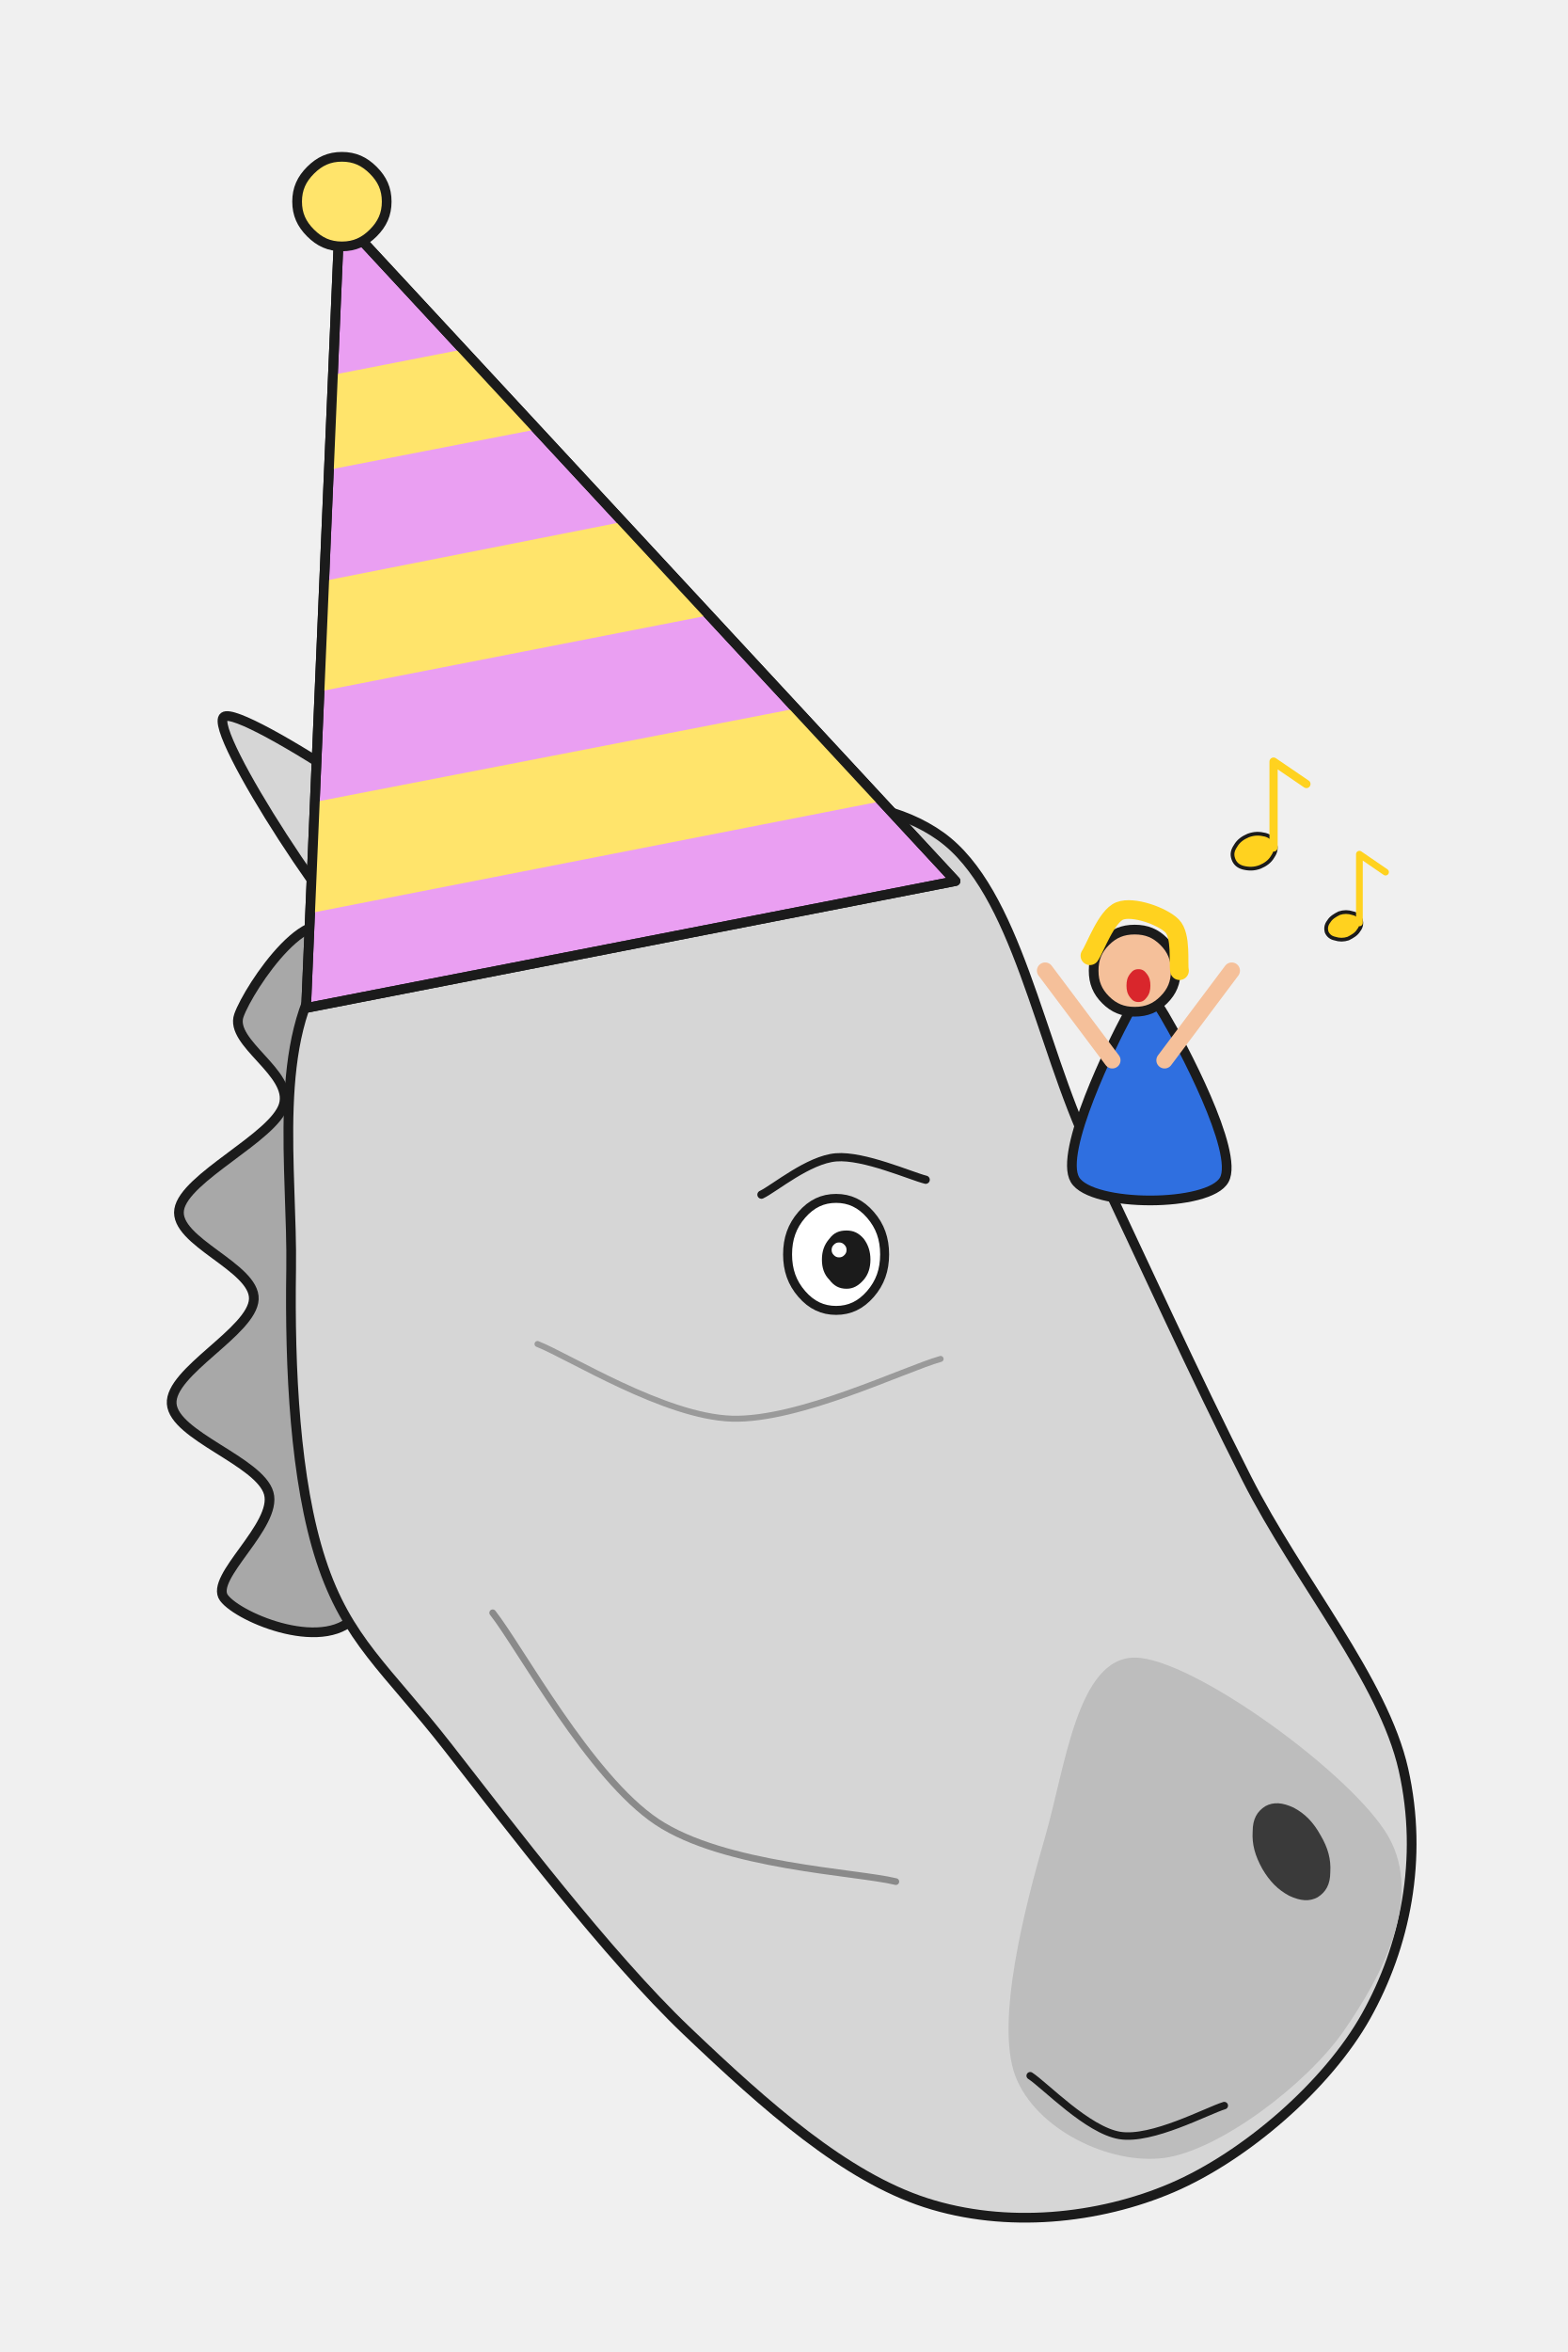
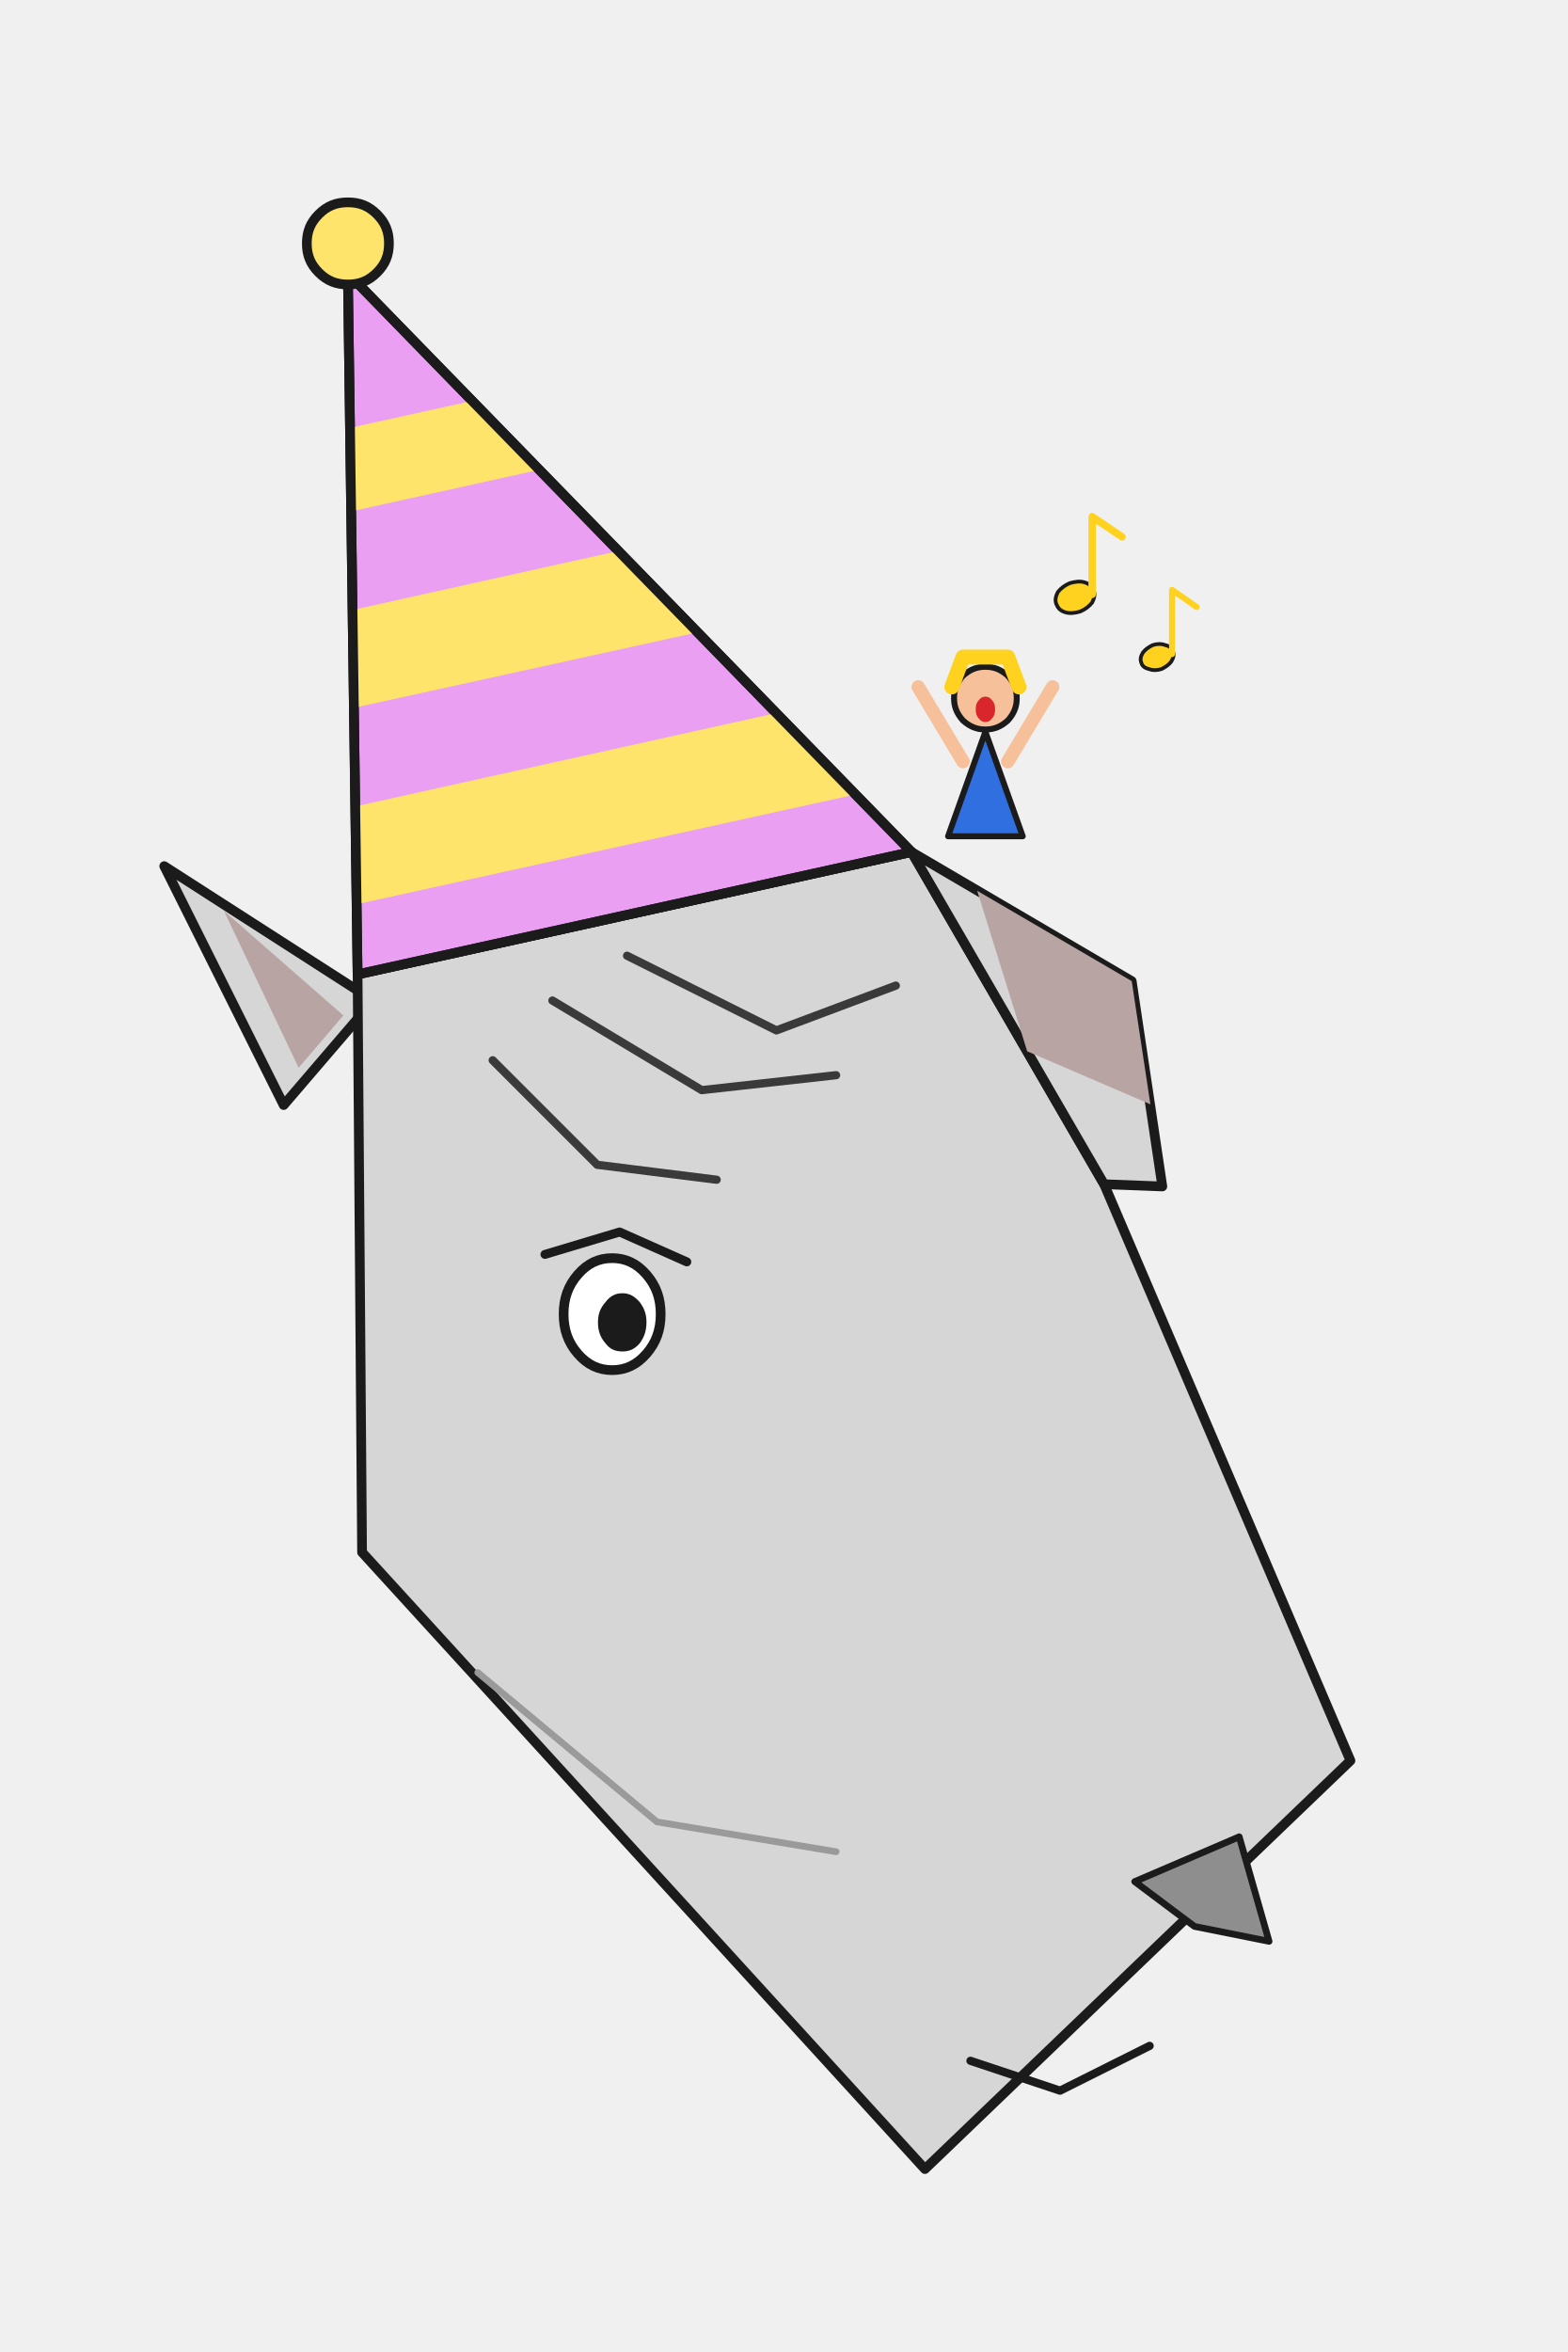
<svg xmlns="http://www.w3.org/2000/svg" viewBox="-40 -160 210 315">
-   <path d="M 6 -34 C 2.3 -41.3 -6.7 -27.7 -8 -24 C -9.3 -20.3 -0.7 -16.3 -2 -12 C -3.3 -7.7 -15.3 -2.3 -16 2 C -16.7 6.3 -5.8 9.7 -6 14 C -6.2 18.3 -17.3 23.7 -17 28 C -16.7 32.3 -5.2 35.7 -4 40 C -2.8 44.3 -12 51.3 -10 54 C -8 56.7 4 61.7 8 56 C 12 50.3 14.3 35 14 20 C 13.7 5 9.7 -26.7 6 -34 Z" fill="#a8a8a8" stroke="#1b1b1b" stroke-width="1.3" stroke-linejoin="round" stroke-linecap="round" />
-   <path d="M 12 -30 C 6 -34 -12.3 -62.3 -10 -64 C -7.7 -65.7 22.3 -45.7 26 -40 C 29.7 -34.3 18 -26 12 -30 Z" fill="#d6d6d6" stroke="#1b1b1b" stroke-width="1.3" stroke-linejoin="round" stroke-linecap="round" />
-   <path d="M 4 -31 C 11.7 -41 31.3 -47.2 45 -50 C 58.7 -52.8 75.8 -55.3 86 -48 C 96.2 -40.7 99.2 -20.3 106 -6 C 112.8 8.3 120 24.2 127 38 C 134 51.8 145.3 65 148 77 C 150.7 89 148.2 100.7 143 110 C 137.8 119.3 126.8 128.8 117 133 C 107.2 137.2 94.8 138.5 84 135 C 73.2 131.5 62.7 122.2 52 112 C 41.3 101.8 28.2 84.5 20 74 C 11.8 63.5 6.5 59.7 3 49 C -0.5 38.3 -1.2 23.3 -1 10 C -0.8 -3.3 -3.7 -21 4 -31 Z" fill="#d6d6d6" stroke="#1b1b1b" stroke-width="1.3" stroke-linejoin="round" stroke-linecap="round" />
-   <path d="M 112 62 C 119.7 62 141.3 77.7 146 86 C 150.7 94.3 145 104.8 140 112 C 135 119.2 123.3 128 116 129 C 108.7 130 98.7 125.2 96 118 C 93.3 110.8 97.3 95.3 100 86 C 102.7 76.7 104.3 62 112 62 Z" fill="#bdbdbd" stroke="none" stroke-width="1.3" stroke-linejoin="round" stroke-linecap="round" />
-   <path d="M 136.9 85.8 C 137.9 87.5 138.3 89 138.2 90.7 C 138.2 92.4 137.6 93.4 136.5 94.1 C 135.4 94.7 134.2 94.6 132.7 93.9 C 131.2 93.1 130.1 92 129.1 90.3 C 128.1 88.5 127.7 87 127.8 85.3 C 127.8 83.6 128.4 82.6 129.5 81.9 C 130.6 81.3 131.8 81.4 133.3 82.1 C 134.8 82.9 135.9 84 136.9 85.8 Z" fill="#3a3a3a" stroke="none" stroke-width="1.3" stroke-linejoin="round" stroke-linecap="round" />
-   <path d="M 98 118 C 100 119.3 105.7 125.3 110 126 C 114.3 126.7 121.7 122.7 124 122" fill="none" stroke="#1b1b1b" stroke-width="1" stroke-linejoin="round" stroke-linecap="round" />
-   <path d="M 26 56 C 29.7 60.7 39 78 48 84 C 57 90 74.7 90.7 80 92" fill="none" stroke="#8a8a8a" stroke-width="0.9" stroke-linejoin="round" stroke-linecap="round" />
-   <path d="M 32 20 C 36.3 21.7 49 29.7 58 30 C 67 30.3 81.3 23.3 86 22" fill="none" stroke="#9a9a9a" stroke-width="0.8" stroke-linejoin="round" stroke-linecap="round" />
-   <path d="M 78.5 8 C 78.5 10.1 77.9 11.8 76.6 13.3 C 75.3 14.8 73.8 15.5 72 15.5 C 70.2 15.5 68.7 14.8 67.4 13.3 C 66.1 11.8 65.5 10.1 65.5 8 C 65.5 5.9 66.1 4.2 67.4 2.7 C 68.7 1.2 70.2 0.5 72 0.5 C 73.8 0.5 75.3 1.2 76.6 2.7 C 77.9 4.2 78.5 5.9 78.5 8 Z" fill="#ffffff" stroke="#1b1b1b" stroke-width="1.2" stroke-linejoin="round" stroke-linecap="round" />
-   <path d="M 76.6 8.7 C 76.6 9.8 76.3 10.7 75.7 11.4 C 75 12.2 74.3 12.6 73.4 12.6 C 72.4 12.6 71.7 12.2 71.1 11.4 C 70.4 10.7 70.1 9.8 70.1 8.7 C 70.1 7.6 70.4 6.7 71.1 5.9 C 71.7 5.1 72.4 4.8 73.4 4.8 C 74.3 4.8 75 5.1 75.7 5.9 C 76.3 6.7 76.6 7.6 76.6 8.7 Z" fill="#1b1b1b" stroke="none" stroke-width="0" stroke-linejoin="round" stroke-linecap="round" />
-   <path d="M 73.4 7.4 C 73.4 7.7 73.3 7.9 73.1 8.1 C 72.9 8.3 72.7 8.4 72.4 8.4 C 72.1 8.4 71.9 8.3 71.7 8.1 C 71.5 7.9 71.4 7.7 71.4 7.4 C 71.4 7.1 71.5 6.9 71.7 6.7 C 71.9 6.5 72.1 6.4 72.4 6.4 C 72.7 6.4 72.9 6.5 73.1 6.7 C 73.3 6.9 73.4 7.1 73.4 7.4 Z" fill="#ffffff" stroke="none" stroke-width="1.3" stroke-linejoin="round" stroke-linecap="round" />
-   <path d="M 62 0 C 63.7 -0.8 68.3 -4.7 72 -5 C 75.7 -5.3 82 -2.5 84 -2" fill="none" stroke="#1b1b1b" stroke-width="1.1" stroke-linejoin="round" stroke-linecap="round" />
-   <path d="M 1 -25 L 5.5 -131 L 88 -42 Z" fill="#ea9ff2" stroke="#1b1b1b" stroke-width="1.3" stroke-linejoin="round" stroke-linecap="round" />
-   <path d="M 1.5 -37.7 L 78.1 -52.7 L 66.6 -65.1 L 2.2 -52.6 Z" fill="#ffe46b" stroke="none" stroke-width="0" stroke-linejoin="round" stroke-linecap="round" />
-   <path d="M 2.8 -67.4 L 55 -77.6 L 43.4 -90.1 L 3.4 -82.2 Z" fill="#ffe46b" stroke="none" stroke-width="0" stroke-linejoin="round" stroke-linecap="round" />
-   <path d="M 4.1 -97.1 L 31.9 -102.5 L 22 -113.2 L 4.6 -109.8 Z" fill="#ffe46b" stroke="none" stroke-width="0" stroke-linejoin="round" stroke-linecap="round" />
-   <path d="M 1 -25 L 5.5 -131 L 88 -42 Z" fill="none" stroke="#1b1b1b" stroke-width="1.3" stroke-linejoin="round" stroke-linecap="round" />
-   <path d="M 11.8 -133 C 11.8 -131.3 11.2 -130 10 -128.8 C 8.8 -127.6 7.5 -127 5.8 -127 C 4.1 -127 2.8 -127.6 1.6 -128.8 C 0.4 -130 -0.2 -131.3 -0.2 -133 C -0.2 -134.7 0.4 -136 1.6 -137.2 C 2.8 -138.4 4.1 -139 5.8 -139 C 7.5 -139 8.8 -138.4 10 -137.2 C 11.2 -136 11.8 -134.7 11.8 -133 Z" fill="#ffe46b" stroke="#1b1b1b" stroke-width="1.3" stroke-linejoin="round" stroke-linecap="round" />
-   <path d="M 111 -24 C 109 -20.3 101.8 -5.7 104 -2 C 106.2 1.7 122 1.7 124 -2 C 126 -5.7 118.2 -20.3 116 -24 C 113.8 -27.7 113 -27.7 111 -24 Z" fill="#2f6fe0" stroke="#1b1b1b" stroke-width="1.3" stroke-linejoin="round" stroke-linecap="round" />
-   <path d="M 109 -18 L 100 -30" fill="none" stroke="#f5c09a" stroke-width="2.2" stroke-linejoin="round" stroke-linecap="round" />
-   <path d="M 116 -18 L 125 -30" fill="none" stroke="#f5c09a" stroke-width="2.2" stroke-linejoin="round" stroke-linecap="round" />
-   <path d="M 117.5 -30 C 117.5 -28.4 117 -27.2 115.9 -26.1 C 114.8 -25 113.6 -24.5 112 -24.5 C 110.4 -24.5 109.2 -25 108.1 -26.1 C 107 -27.2 106.5 -28.4 106.5 -30 C 106.5 -31.6 107 -32.8 108.1 -33.9 C 109.2 -35 110.4 -35.5 112 -35.5 C 113.6 -35.5 114.8 -35 115.9 -33.9 C 117 -32.8 117.5 -31.6 117.5 -30 Z" fill="#f5c09a" stroke="#1b1b1b" stroke-width="1.3" stroke-linejoin="round" stroke-linecap="round" />
-   <path d="M 106 -32 C 106.7 -33 108.2 -37.3 110 -38 C 111.8 -38.7 115.7 -37.3 117 -36 C 118.3 -34.7 117.8 -31 118 -30" fill="none" stroke="#ffd21f" stroke-width="2.5" stroke-linejoin="round" stroke-linecap="round" />
-   <path d="M 114.1 -28 C 114.1 -27.4 114 -26.9 113.6 -26.4 C 113.3 -26 113 -25.8 112.5 -25.8 C 112 -25.8 111.7 -26 111.4 -26.4 C 111 -26.9 110.9 -27.4 110.9 -28 C 110.9 -28.6 111 -29.1 111.4 -29.6 C 111.7 -30 112 -30.2 112.5 -30.2 C 113 -30.2 113.3 -30 113.6 -29.6 C 114 -29.1 114.1 -28.6 114.1 -28 Z" fill="#d9262c" stroke="none" stroke-width="1.3" stroke-linejoin="round" stroke-linecap="round" />
-   <path d="M 130.8 -47 C 131 -46.4 130.9 -45.9 130.5 -45.3 C 130.1 -44.6 129.5 -44.2 128.8 -43.9 C 128 -43.6 127.3 -43.6 126.5 -43.8 C 125.8 -44 125.4 -44.4 125.2 -45 C 125 -45.6 125.1 -46.1 125.5 -46.7 C 125.9 -47.4 126.5 -47.8 127.2 -48.1 C 128 -48.4 128.7 -48.4 129.5 -48.2 C 130.2 -48 130.6 -47.6 130.8 -47 Z" fill="#ffd21f" stroke="#1b1b1b" stroke-width="0.5" stroke-linejoin="round" stroke-linecap="round" />
-   <path d="M 130.6 -46.5 L 130.6 -58 L 135 -55" fill="none" stroke="#ffd21f" stroke-width="1.1" stroke-linejoin="round" stroke-linecap="round" />
-   <path d="M 142.3 -36.8 C 142.4 -36.4 142.4 -35.9 142 -35.4 C 141.7 -34.9 141.2 -34.6 140.6 -34.3 C 140 -34.1 139.4 -34.1 138.8 -34.3 C 138.3 -34.4 137.9 -34.7 137.7 -35.2 C 137.6 -35.6 137.6 -36.1 138 -36.6 C 138.3 -37.1 138.8 -37.4 139.4 -37.7 C 140 -37.9 140.6 -37.9 141.2 -37.7 C 141.7 -37.6 142.1 -37.3 142.3 -36.8 Z" fill="#ffd21f" stroke="#1b1b1b" stroke-width="0.5" stroke-linejoin="round" stroke-linecap="round" />
-   <path d="M 142.1 -36.4 L 142.1 -45.6 L 145.6 -43.2" fill="none" stroke="#ffd21f" stroke-width="0.9" stroke-linejoin="round" stroke-linecap="round" />
+   <path d="M 10 -26 L -18 -44 L -2 -12 Z" fill="#d6d6d6" stroke="#1b1b1b" stroke-width="1.3" stroke-linejoin="round" stroke-linecap="round" />
+   <path d="M 6 -24 L -10 -38 L 0 -17 Z" fill="#b9a4a4" stroke="none" stroke-width="1.3" stroke-linejoin="round" stroke-linecap="round" />
+   <path d="M 7.9 -29.5 L 82.1 -45.9 L 107.9 -1.4 L 140.9 75.8 L 83.9 130.5 L 8.5 47.9 Z" fill="#d6d6d6" stroke="#1b1b1b" stroke-width="1.3" stroke-linejoin="round" stroke-linecap="round" />
+   <path d="M 82.1 -45.9 L 111.6 -28.6 L 115.7 -1.1 L 107.9 -1.4 Z" fill="#d6d6d6" stroke="#1b1b1b" stroke-width="1.3" stroke-linejoin="round" stroke-linecap="round" />
+   <path d="M 90.9 -40.7 L 111.6 -28.6 L 114.1 -12.1 L 97.6 -19.2 Z" fill="#b9a4a4" stroke="none" stroke-width="1.3" stroke-linejoin="round" stroke-linecap="round" />
+   <path d="M 34 -26 L 54 -14 L 72 -16" fill="none" stroke="#3a3a3a" stroke-width="1.1" stroke-linejoin="round" stroke-linecap="round" />
+   <path d="M 44 -32 L 64 -22 L 80 -28" fill="none" stroke="#3a3a3a" stroke-width="1.1" stroke-linejoin="round" stroke-linecap="round" />
+   <path d="M 26 -18 L 40 -4 L 56 -2" fill="none" stroke="#3a3a3a" stroke-width="1.1" stroke-linejoin="round" stroke-linecap="round" />
+   <path d="M 48.5 16 C 48.5 18.1 47.9 19.8 46.6 21.3 C 45.3 22.8 43.8 23.5 42 23.5 C 40.2 23.5 38.7 22.8 37.4 21.3 C 36.1 19.8 35.5 18.1 35.5 16 C 35.5 13.9 36.1 12.2 37.4 10.7 C 38.7 9.2 40.2 8.5 42 8.5 C 43.8 8.5 45.3 9.2 46.6 10.7 C 47.9 12.2 48.5 13.9 48.5 16 Z" fill="#ffffff" stroke="#1b1b1b" stroke-width="1.3" stroke-linejoin="round" stroke-linecap="round" />
+   <path d="M 46.6 17.1 C 46.6 18.2 46.3 19.1 45.7 19.9 C 45 20.7 44.3 21 43.4 21 C 42.4 21 41.7 20.7 41.1 19.9 C 40.4 19.1 40.1 18.2 40.1 17.1 C 40.1 16 40.4 15.2 41.1 14.4 C 41.7 13.6 42.4 13.2 43.4 13.2 C 44.3 13.2 45 13.6 45.7 14.4 C 46.3 15.2 46.6 16 46.6 17.1 Z" fill="#1b1b1b" stroke="none" stroke-width="1.3" stroke-linejoin="round" stroke-linecap="round" />
+   <path d="M 33 8 L 43 5 L 52 9" fill="none" stroke="#1b1b1b" stroke-width="1.2" stroke-linejoin="round" stroke-linecap="round" />
+   <path d="M 112 92 L 126 86 L 130 100 L 120 98 Z" fill="#8e8e8e" stroke="#1b1b1b" stroke-width="0.9" stroke-linejoin="round" stroke-linecap="round" />
+   <path d="M 90 116 L 102 120 L 114 114" fill="none" stroke="#1b1b1b" stroke-width="1.1" stroke-linejoin="round" stroke-linecap="round" />
+   <path d="M 24 64 L 48 84 L 72 88" fill="none" stroke="#9a9a9a" stroke-width="0.9" stroke-linejoin="round" stroke-linecap="round" />
+   <path d="M 7.9 -29.5 L 6.6 -123.4 L 82.1 -45.9 Z" fill="#ea9ff2" stroke="#1b1b1b" stroke-width="1.3" stroke-linejoin="round" stroke-linecap="round" />
+   <path d="M 7.8 -38.9 L 74.6 -53.6 L 64 -64.5 L 7.6 -52 Z" fill="#ffe46b" stroke="none" stroke-width="1.3" stroke-linejoin="round" stroke-linecap="round" />
+   <path d="M 7.4 -65.2 L 53.4 -75.3 L 42.8 -86.2 L 7.2 -78.3 Z" fill="#ffe46b" stroke="none" stroke-width="1.3" stroke-linejoin="round" stroke-linecap="round" />
+   <path d="M 7 -91.5 L 32.3 -97.1 L 23.2 -106.3 L 6.9 -102.7 Z" fill="#ffe46b" stroke="none" stroke-width="1.3" stroke-linejoin="round" stroke-linecap="round" />
+   <path d="M 7.9 -29.5 L 6.6 -123.4 L 82.1 -45.9 Z" fill="none" stroke="#1b1b1b" stroke-width="1.3" stroke-linejoin="round" stroke-linecap="round" />
+   <path d="M 12.1 -127.4 C 12.1 -125.8 11.6 -124.6 10.5 -123.5 C 9.4 -122.4 8.2 -121.9 6.6 -121.9 C 5 -121.9 3.8 -122.4 2.7 -123.5 C 1.6 -124.6 1.1 -125.8 1.1 -127.4 C 1.1 -129 1.6 -130.2 2.7 -131.3 C 3.8 -132.4 5 -132.9 6.6 -132.9 C 8.2 -132.9 9.4 -132.4 10.5 -131.3 C 11.6 -130.2 12.1 -129 12.1 -127.4 Z" fill="#ffe46b" stroke="#1b1b1b" stroke-width="1.3" stroke-linejoin="round" stroke-linecap="round" />
+   <path d="M 87 -48 L 97 -48 L 92 -62 Z" fill="#2f6fe0" stroke="#1b1b1b" stroke-width="0.8" stroke-linejoin="round" stroke-linecap="round" />
+   <path d="M 89 -58 L 83 -68" fill="none" stroke="#f5c09a" stroke-width="1.8" stroke-linejoin="round" stroke-linecap="round" />
+   <path d="M 95 -58 L 101 -68" fill="none" stroke="#f5c09a" stroke-width="1.8" stroke-linejoin="round" stroke-linecap="round" />
+   <path d="M 96.2 -66.5 C 96.2 -65.3 95.8 -64.4 95 -63.5 C 94.1 -62.7 93.2 -62.3 92 -62.3 C 90.8 -62.3 89.9 -62.7 89 -63.5 C 88.2 -64.4 87.8 -65.3 87.8 -66.5 C 87.8 -67.7 88.2 -68.6 89 -69.5 C 89.9 -70.3 90.8 -70.7 92 -70.7 C 93.2 -70.7 94.1 -70.3 95 -69.5 C 95.8 -68.6 96.2 -67.7 96.2 -66.5 Z" fill="#f5c09a" stroke="#1b1b1b" stroke-width="0.8" stroke-linejoin="round" stroke-linecap="round" />
+   <path d="M 87.5 -68 L 89 -72 L 95 -72 L 96.5 -68" fill="none" stroke="#ffd21f" stroke-width="2" stroke-linejoin="round" stroke-linecap="round" />
+   <path d="M 93.3 -65 C 93.3 -64.5 93.2 -64.1 92.9 -63.8 C 92.7 -63.5 92.4 -63.3 92 -63.3 C 91.6 -63.3 91.3 -63.5 91.1 -63.8 C 90.8 -64.1 90.7 -64.5 90.7 -65 C 90.7 -65.5 90.8 -65.9 91.1 -66.2 C 91.3 -66.5 91.6 -66.7 92 -66.7 C 92.4 -66.7 92.7 -66.5 92.9 -66.2 C 93.2 -65.9 93.3 -65.5 93.3 -65 Z" fill="#d9262c" stroke="none" stroke-width="1.3" stroke-linejoin="round" stroke-linecap="round" />
+   <path d="M 106.5 -80.9 C 106.7 -80.4 106.6 -79.9 106.3 -79.3 C 105.9 -78.8 105.4 -78.4 104.7 -78.1 C 104 -77.9 103.3 -77.8 102.7 -78 C 102 -78.2 101.7 -78.6 101.5 -79.1 C 101.3 -79.6 101.4 -80.1 101.7 -80.7 C 102.1 -81.2 102.6 -81.6 103.3 -81.9 C 104 -82.1 104.7 -82.2 105.3 -82 C 106 -81.8 106.3 -81.4 106.5 -80.9 Z" fill="#ffd21f" stroke="#1b1b1b" stroke-width="0.5" stroke-linejoin="round" stroke-linecap="round" />
+   <path d="M 106.3 -80.4 L 106.3 -90.8 L 110.3 -88.1" fill="none" stroke="#ffd21f" stroke-width="1" stroke-linejoin="round" stroke-linecap="round" />
+   <path d="M 117.1 -72.8 C 117.3 -72.3 117.2 -71.9 116.9 -71.4 C 116.6 -71 116.2 -70.7 115.6 -70.4 C 115 -70.2 114.4 -70.2 113.9 -70.4 C 113.4 -70.5 113 -70.8 112.9 -71.2 C 112.7 -71.7 112.8 -72.1 113.1 -72.6 C 113.4 -73 113.8 -73.3 114.4 -73.6 C 115 -73.8 115.6 -73.8 116.1 -73.6 C 116.6 -73.5 117 -73.2 117.1 -72.8 Z" fill="#ffd21f" stroke="#1b1b1b" stroke-width="0.5" stroke-linejoin="round" stroke-linecap="round" />
+   <path d="M 117 -72.4 L 117 -81 L 120.3 -78.7" fill="none" stroke="#ffd21f" stroke-width="0.8" stroke-linejoin="round" stroke-linecap="round" />
</svg>
